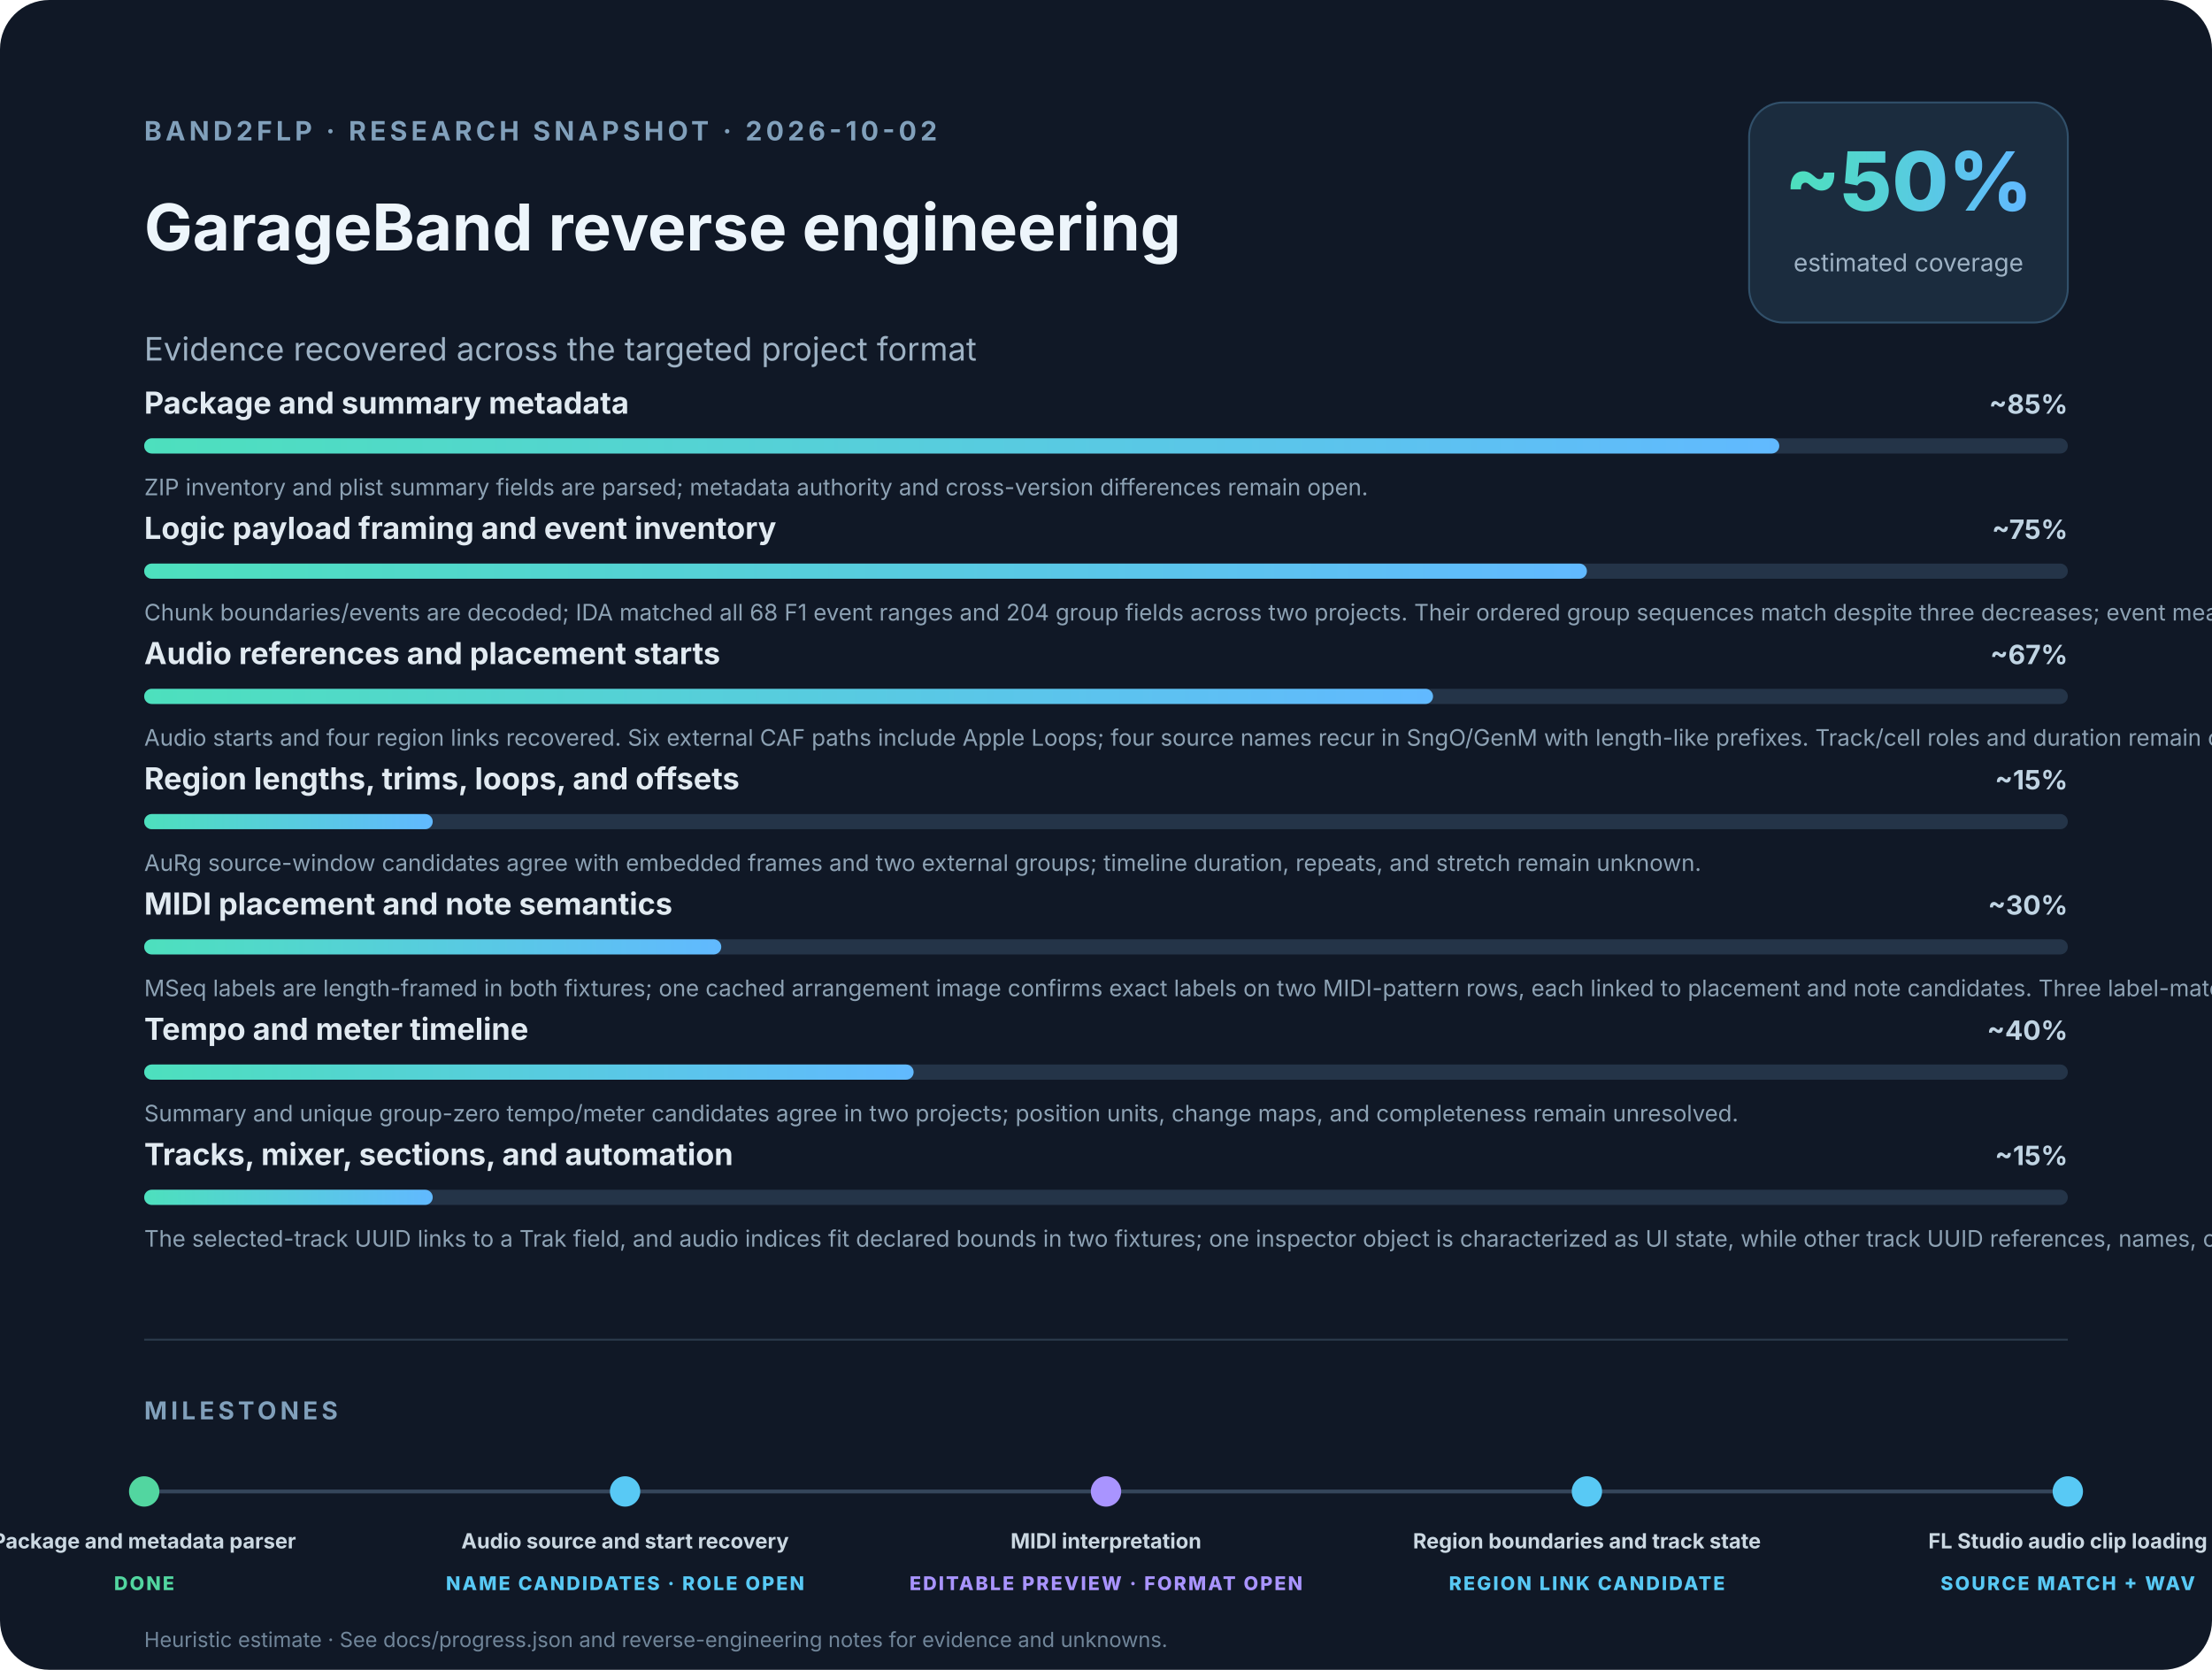
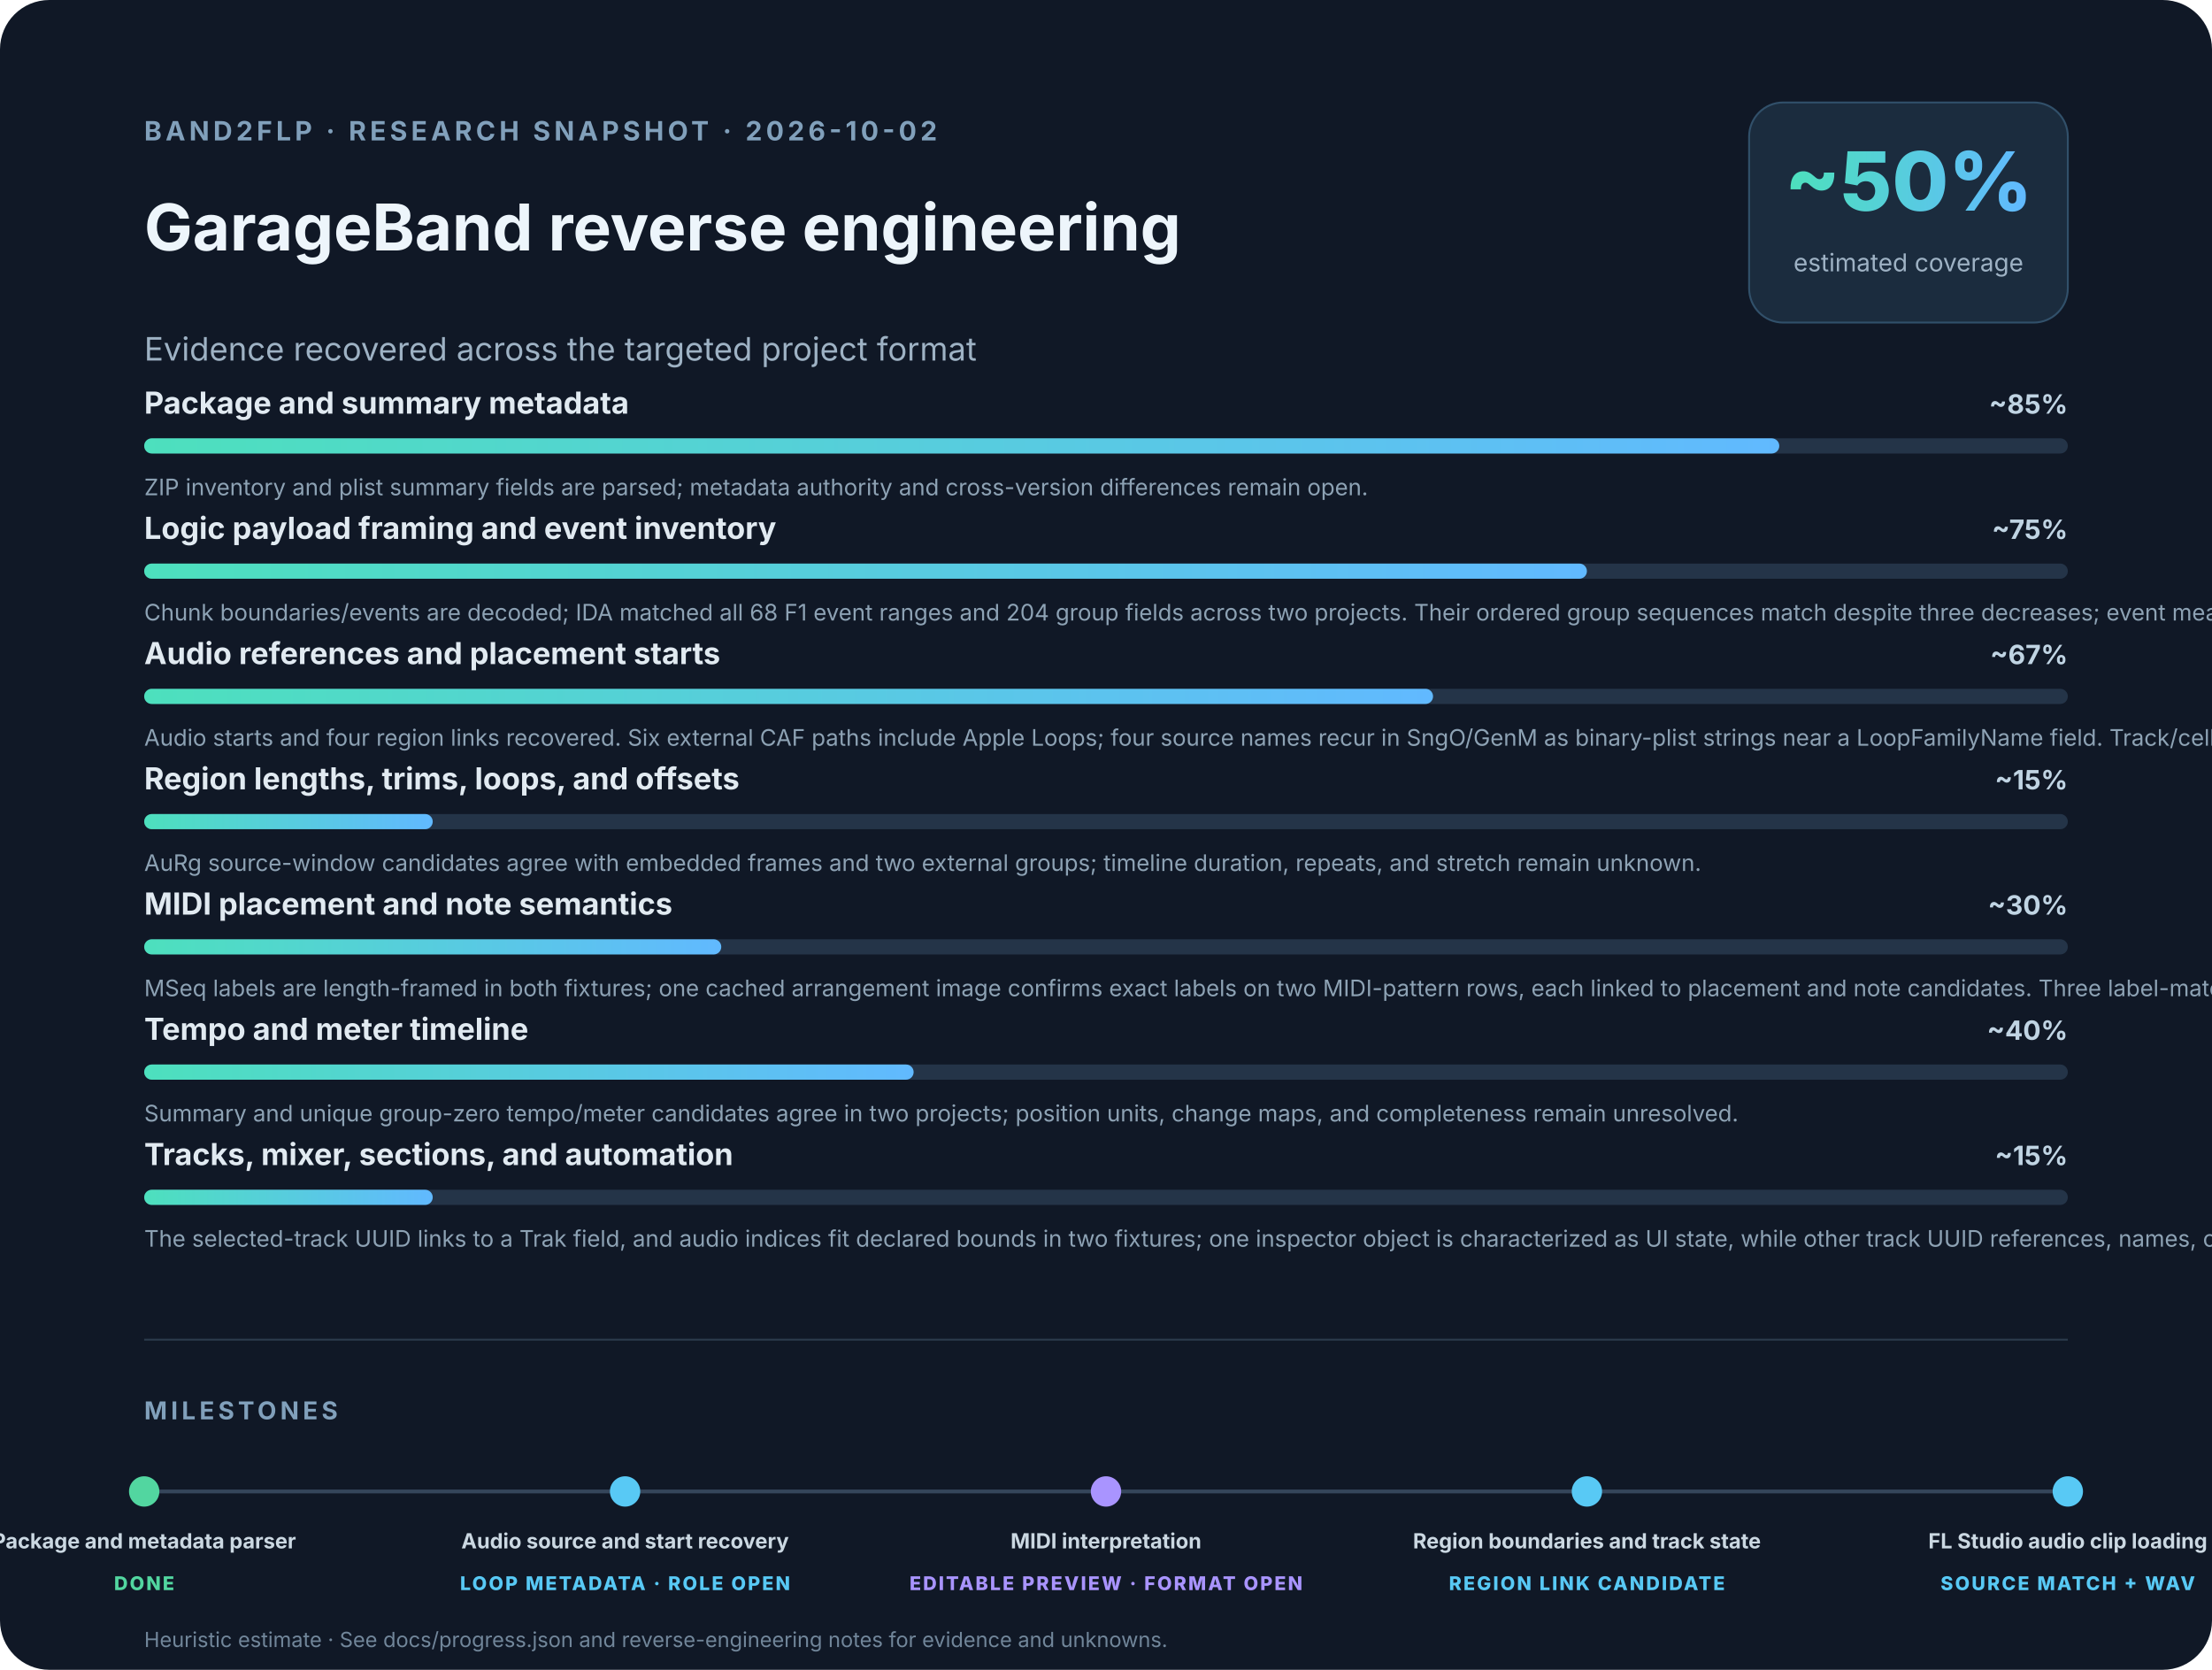
<svg xmlns="http://www.w3.org/2000/svg" viewBox="0 0 1166 880" role="img" aria-labelledby="title desc">
  <defs>
    <linearGradient id="accent" x1="0" x2="1">
      <stop offset="0" stop-color="#4de0bd" />
      <stop offset="1" stop-color="#61b9ff" />
    </linearGradient>
  </defs>
  <rect width="1166" height="880" rx="26" fill="#101826" />
  <text x="76" y="74" class="eyebrow">BAND2FLP · RESEARCH SNAPSHOT · 2026-10-02</text>
  <text x="76" y="132" class="headline">GarageBand reverse engineering</text>
  <text x="76" y="190" class="subhead">Evidence recovered across the targeted project format</text>
  <rect x="922" y="54" width="168" height="116" rx="18" fill="#1b2c3e" stroke="#31506a" />
  <text x="1006" y="111" class="big-pct" text-anchor="middle">~50%</text>
  <text x="1006" y="143" class="small" text-anchor="middle">estimated coverage</text>
  <text x="76" y="218" class="row-title">Package and summary metadata</text>
  <text x="1090" y="218" class="row-pct" text-anchor="end">~85%</text>
  <rect x="76" y="231" width="1014" height="8" rx="4" class="bar-bg" />
  <rect x="76" y="231" width="861.9" height="8" rx="4" class="bar-fill" />
  <text x="76" y="261" class="row-note">ZIP inventory and plist summary fields are parsed; metadata authority and cross-version differences remain open.</text>
  <text x="76" y="284" class="row-title">Logic payload framing and event inventory</text>
  <text x="1090" y="284" class="row-pct" text-anchor="end">~75%</text>
  <rect x="76" y="297" width="1014" height="8" rx="4" class="bar-bg" />
  <rect x="76" y="297" width="760.5" height="8" rx="4" class="bar-fill" />
  <text x="76" y="327" class="row-note">Chunk boundaries/events are decoded; IDA matched all 68 F1 event ranges and 204 group fields across two projects. Their ordered group sequences match despite three decreases; event meanings remain unknown.</text>
  <text x="76" y="350" class="row-title">Audio references and placement starts</text>
  <text x="1090" y="350" class="row-pct" text-anchor="end">~67%</text>
  <rect x="76" y="363" width="1014" height="8" rx="4" class="bar-bg" />
  <rect x="76" y="363" width="679.4" height="8" rx="4" class="bar-fill" />
-   <text x="76" y="393" class="row-note">Audio starts and four region links recovered. Six external CAF paths include Apple Loops; four source names recur in SngO/GenM with length-like prefixes. Track/cell roles and duration remain open.</text>
+   <text x="76" y="393" class="row-note">Audio starts and four region links recovered. Six external CAF paths include Apple Loops; four source names recur in SngO/GenM as binary-plist strings near a LoopFamilyName field. Track/cell roles and duration remain open.</text>
  <text x="76" y="416" class="row-title">Region lengths, trims, loops, and offsets</text>
  <text x="1090" y="416" class="row-pct" text-anchor="end">~15%</text>
  <rect x="76" y="429" width="1014" height="8" rx="4" class="bar-bg" />
  <rect x="76" y="429" width="152.1" height="8" rx="4" class="bar-fill" />
  <text x="76" y="459" class="row-note">AuRg source-window candidates agree with embedded frames and two external groups; timeline duration, repeats, and stretch remain unknown.</text>
  <text x="76" y="482" class="row-title">MIDI placement and note semantics</text>
  <text x="1090" y="482" class="row-pct" text-anchor="end">~30%</text>
  <rect x="76" y="495" width="1014" height="8" rx="4" class="bar-bg" />
  <rect x="76" y="495" width="304.2" height="8" rx="4" class="bar-fill" />
  <text x="76" y="525" class="row-note">MSeq labels are length-framed in both fixtures; one cached arrangement image confirms exact labels on two MIDI-pattern rows, each linked to placement and note candidates. Three label-matched rows have consecutive +0x14 values in visible order, but other values exceed the declared track count. Note fields and absolute track mapping remain unresolved.</text>
  <text x="76" y="548" class="row-title">Tempo and meter timeline</text>
  <text x="1090" y="548" class="row-pct" text-anchor="end">~40%</text>
  <rect x="76" y="561" width="1014" height="8" rx="4" class="bar-bg" />
  <rect x="76" y="561" width="405.6" height="8" rx="4" class="bar-fill" />
  <text x="76" y="591" class="row-note">Summary and unique group-zero tempo/meter candidates agree in two projects; position units, change maps, and completeness remain unresolved.</text>
  <text x="76" y="614" class="row-title">Tracks, mixer, sections, and automation</text>
  <text x="1090" y="614" class="row-pct" text-anchor="end">~15%</text>
  <rect x="76" y="627" width="1014" height="8" rx="4" class="bar-bg" />
  <rect x="76" y="627" width="152.1" height="8" rx="4" class="bar-fill" />
  <text x="76" y="657" class="row-note">The selected-track UUID links to a Trak field, and audio indices fit declared bounds in two fixtures; one inspector object is characterized as UI state, while other track UUID references, names, ordering, mixer state, sections, and automation remain unresolved.</text>
  <line x1="76" y1="706" x2="1090" y2="706" stroke="#2b3a4b" />
  <text x="76" y="748" class="section">MILESTONES</text>
  <line x1="76" y1="786" x2="1090" y2="786" stroke="#35465b" stroke-width="2" />
  <circle cx="76.0" cy="786" r="8" fill="#52d6a0" />
  <text x="76.0" y="816" class="milestone-name" text-anchor="middle">Package and metadata parser</text>
  <text x="76.0" y="838" class="milestone-state" text-anchor="middle" fill="#52d6a0">DONE</text>
  <circle cx="329.5" cy="786" r="8" fill="#58c9f5" />
  <text x="329.5" y="816" class="milestone-name" text-anchor="middle">Audio source and start recovery</text>
-   <text x="329.5" y="838" class="milestone-state" text-anchor="middle" fill="#58c9f5">NAME CANDIDATES · ROLE OPEN</text>
+   <text x="329.5" y="838" class="milestone-state" text-anchor="middle" fill="#58c9f5">LOOP METADATA · ROLE OPEN</text>
  <circle cx="583.0" cy="786" r="8" fill="#a994ff" />
  <text x="583.0" y="816" class="milestone-name" text-anchor="middle">MIDI interpretation</text>
  <text x="583.0" y="838" class="milestone-state" text-anchor="middle" fill="#a994ff">EDITABLE PREVIEW · FORMAT OPEN</text>
  <circle cx="836.5" cy="786" r="8" fill="#58c9f5" />
  <text x="836.5" y="816" class="milestone-name" text-anchor="middle">Region boundaries and track state</text>
  <text x="836.5" y="838" class="milestone-state" text-anchor="middle" fill="#58c9f5">REGION LINK CANDIDATE</text>
  <circle cx="1090.0" cy="786" r="8" fill="#58c9f5" />
  <text x="1090.0" y="816" class="milestone-name" text-anchor="middle">FL Studio audio clip loading</text>
  <text x="1090.0" y="838" class="milestone-state" text-anchor="middle" fill="#58c9f5">SOURCE MATCH + WAV</text>
  <text x="76" y="868" class="footer">Heuristic estimate · See docs/progress.json and reverse-engineering notes for evidence and unknowns.</text>
  <style>
text { font-family: Inter, Segoe UI, Arial, sans-serif; }
.eyebrow { fill:#81a0bb; font-size:14px; font-weight:700; letter-spacing:2px; }
.headline { fill:#edf5fb; font-size:34px; font-weight:700; }
.subhead { fill:#9eb2c4; font-size:17px; }
.big-pct { fill:url(#accent); font-size:43px; font-weight:800; }
.small { fill:#9eb2c4; font-size:13px; }
.row-title { fill:#e1eaf1; font-size:16px; font-weight:650; }
.row-pct { fill:#c0d4e3; font-size:14px; font-weight:700; }
.bar-bg { fill:#243448; } .bar-fill { fill:url(#accent); }
.row-note { fill:#8da2b4; font-size:12px; }
.section { fill:#81a0bb; font-size:13px; font-weight:700; letter-spacing:2px; }
.milestone-name { fill:#cbd8e2; font-size:11px; font-weight:650; }
.milestone-state { font-size:10px; font-weight:800; letter-spacing:1px; }
.footer { fill:#71869a; font-size:11px; }
</style>
</svg>
